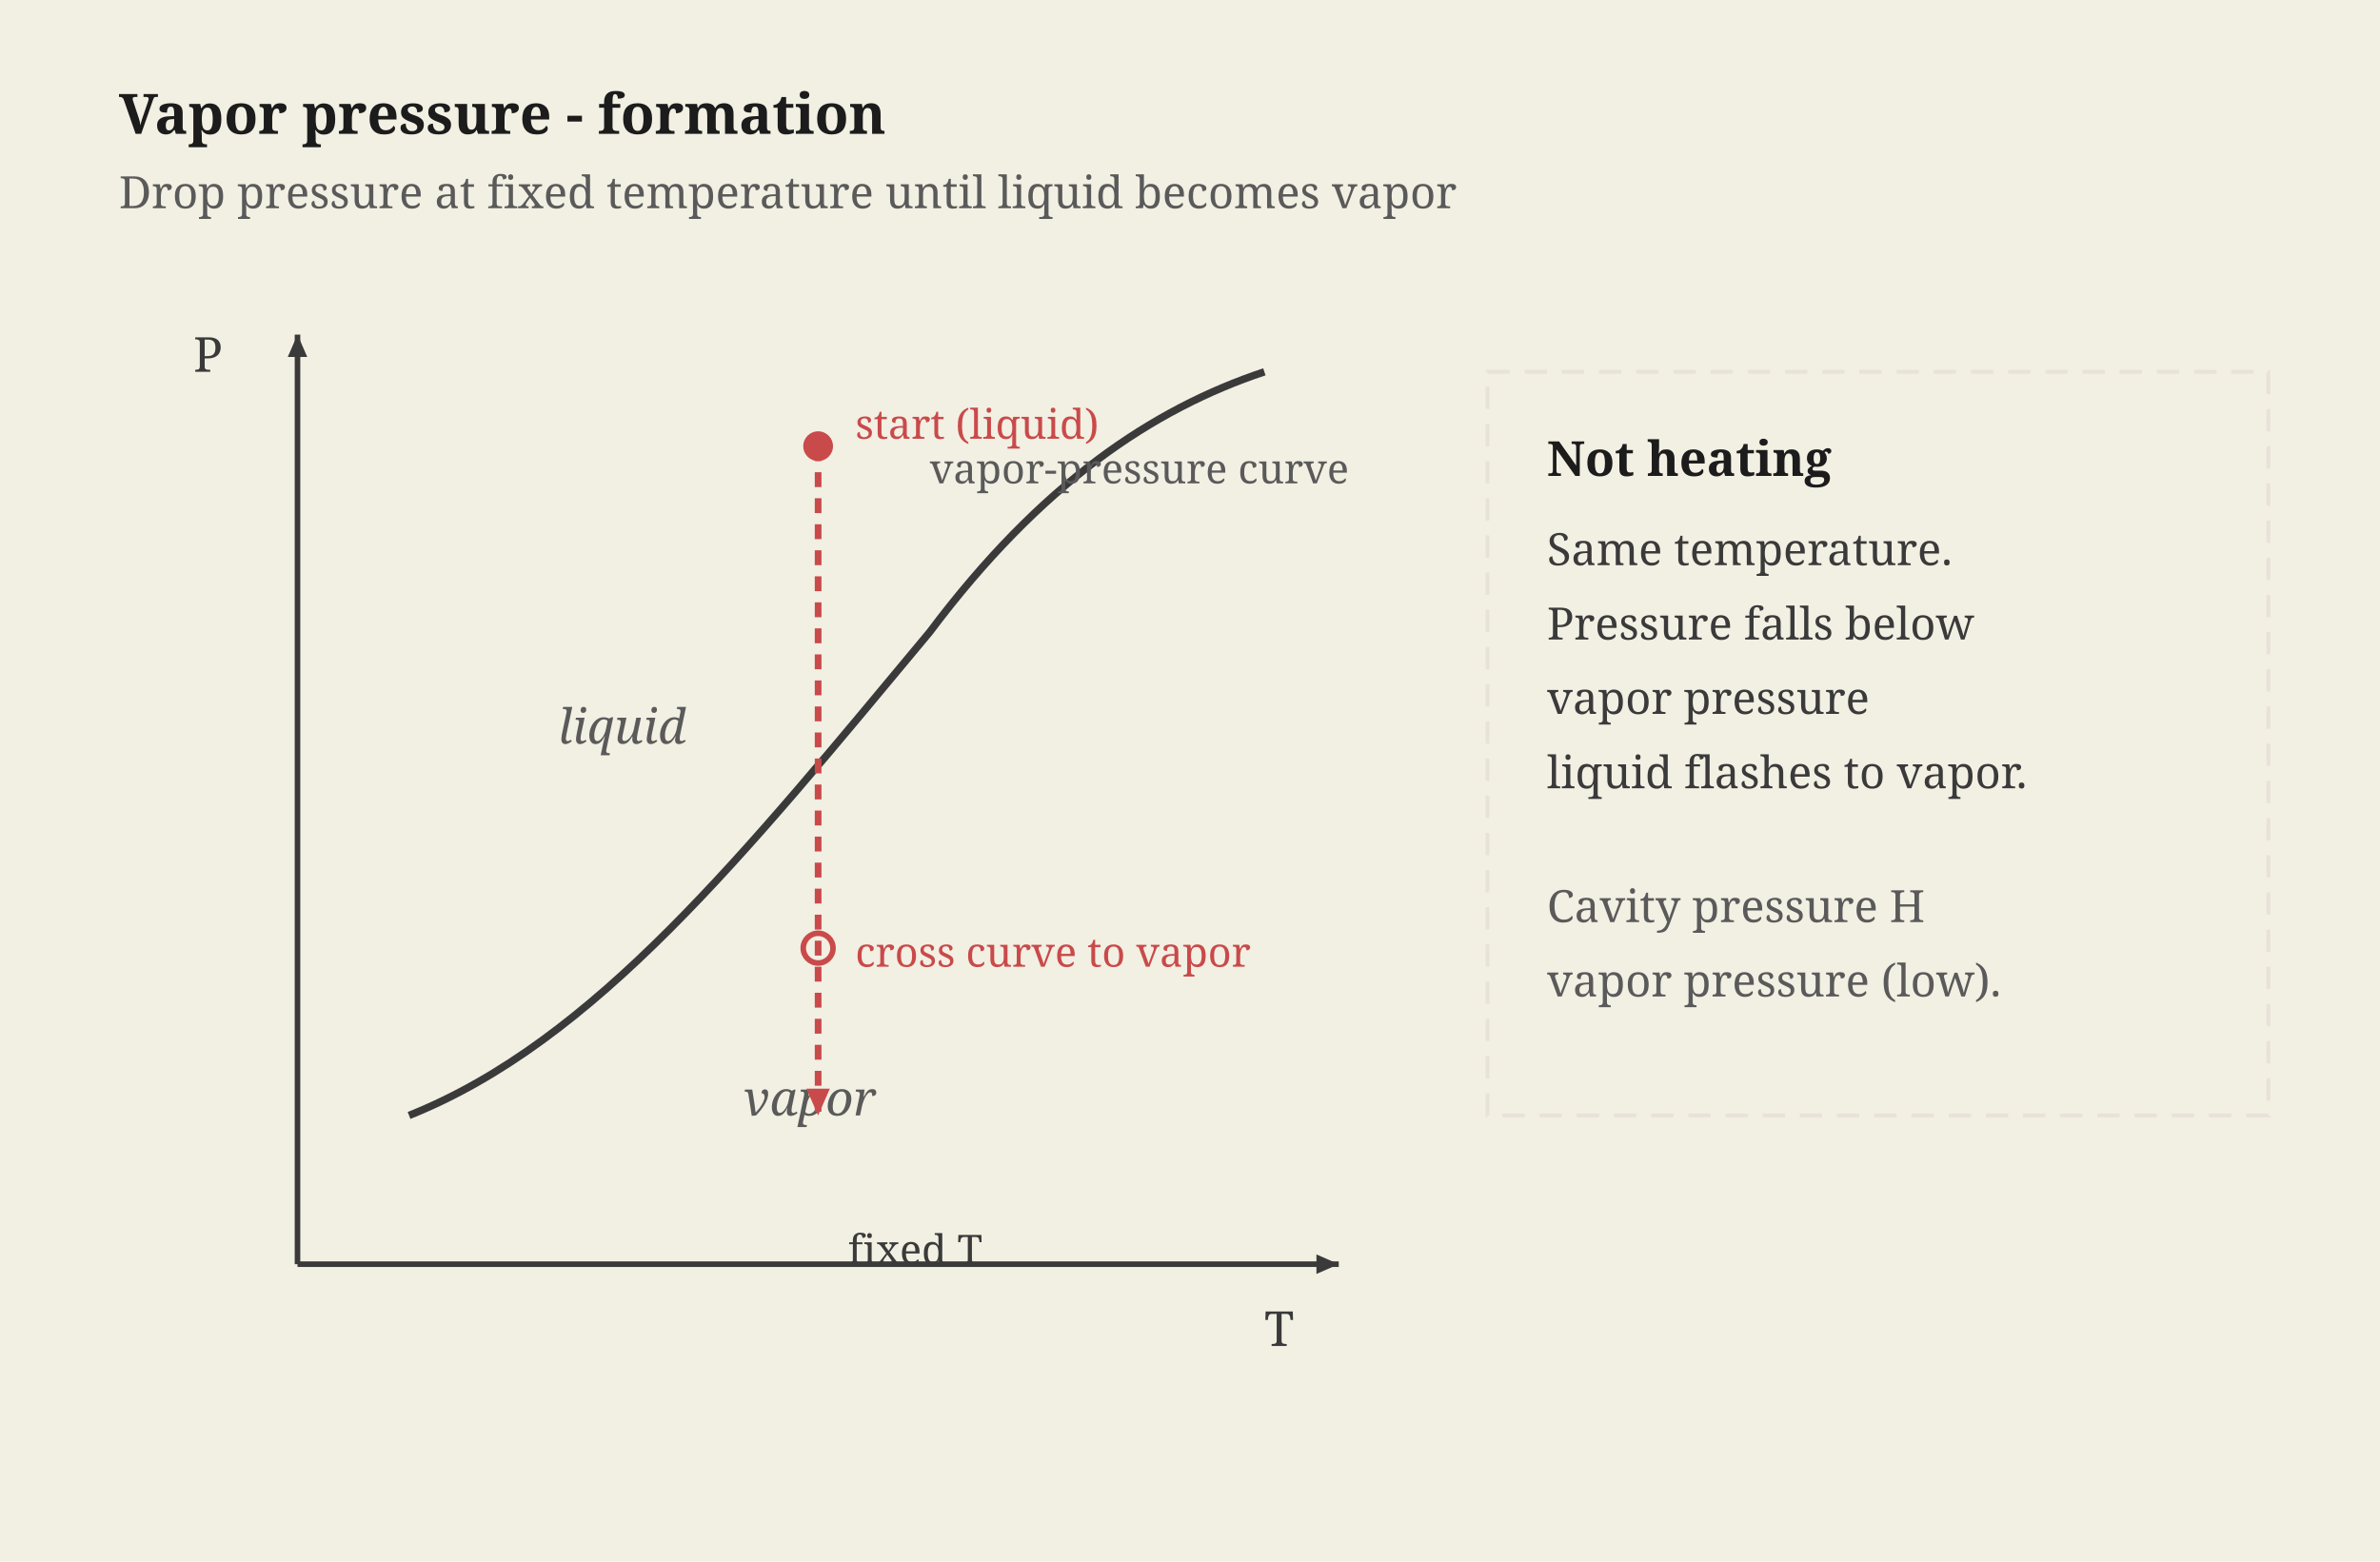
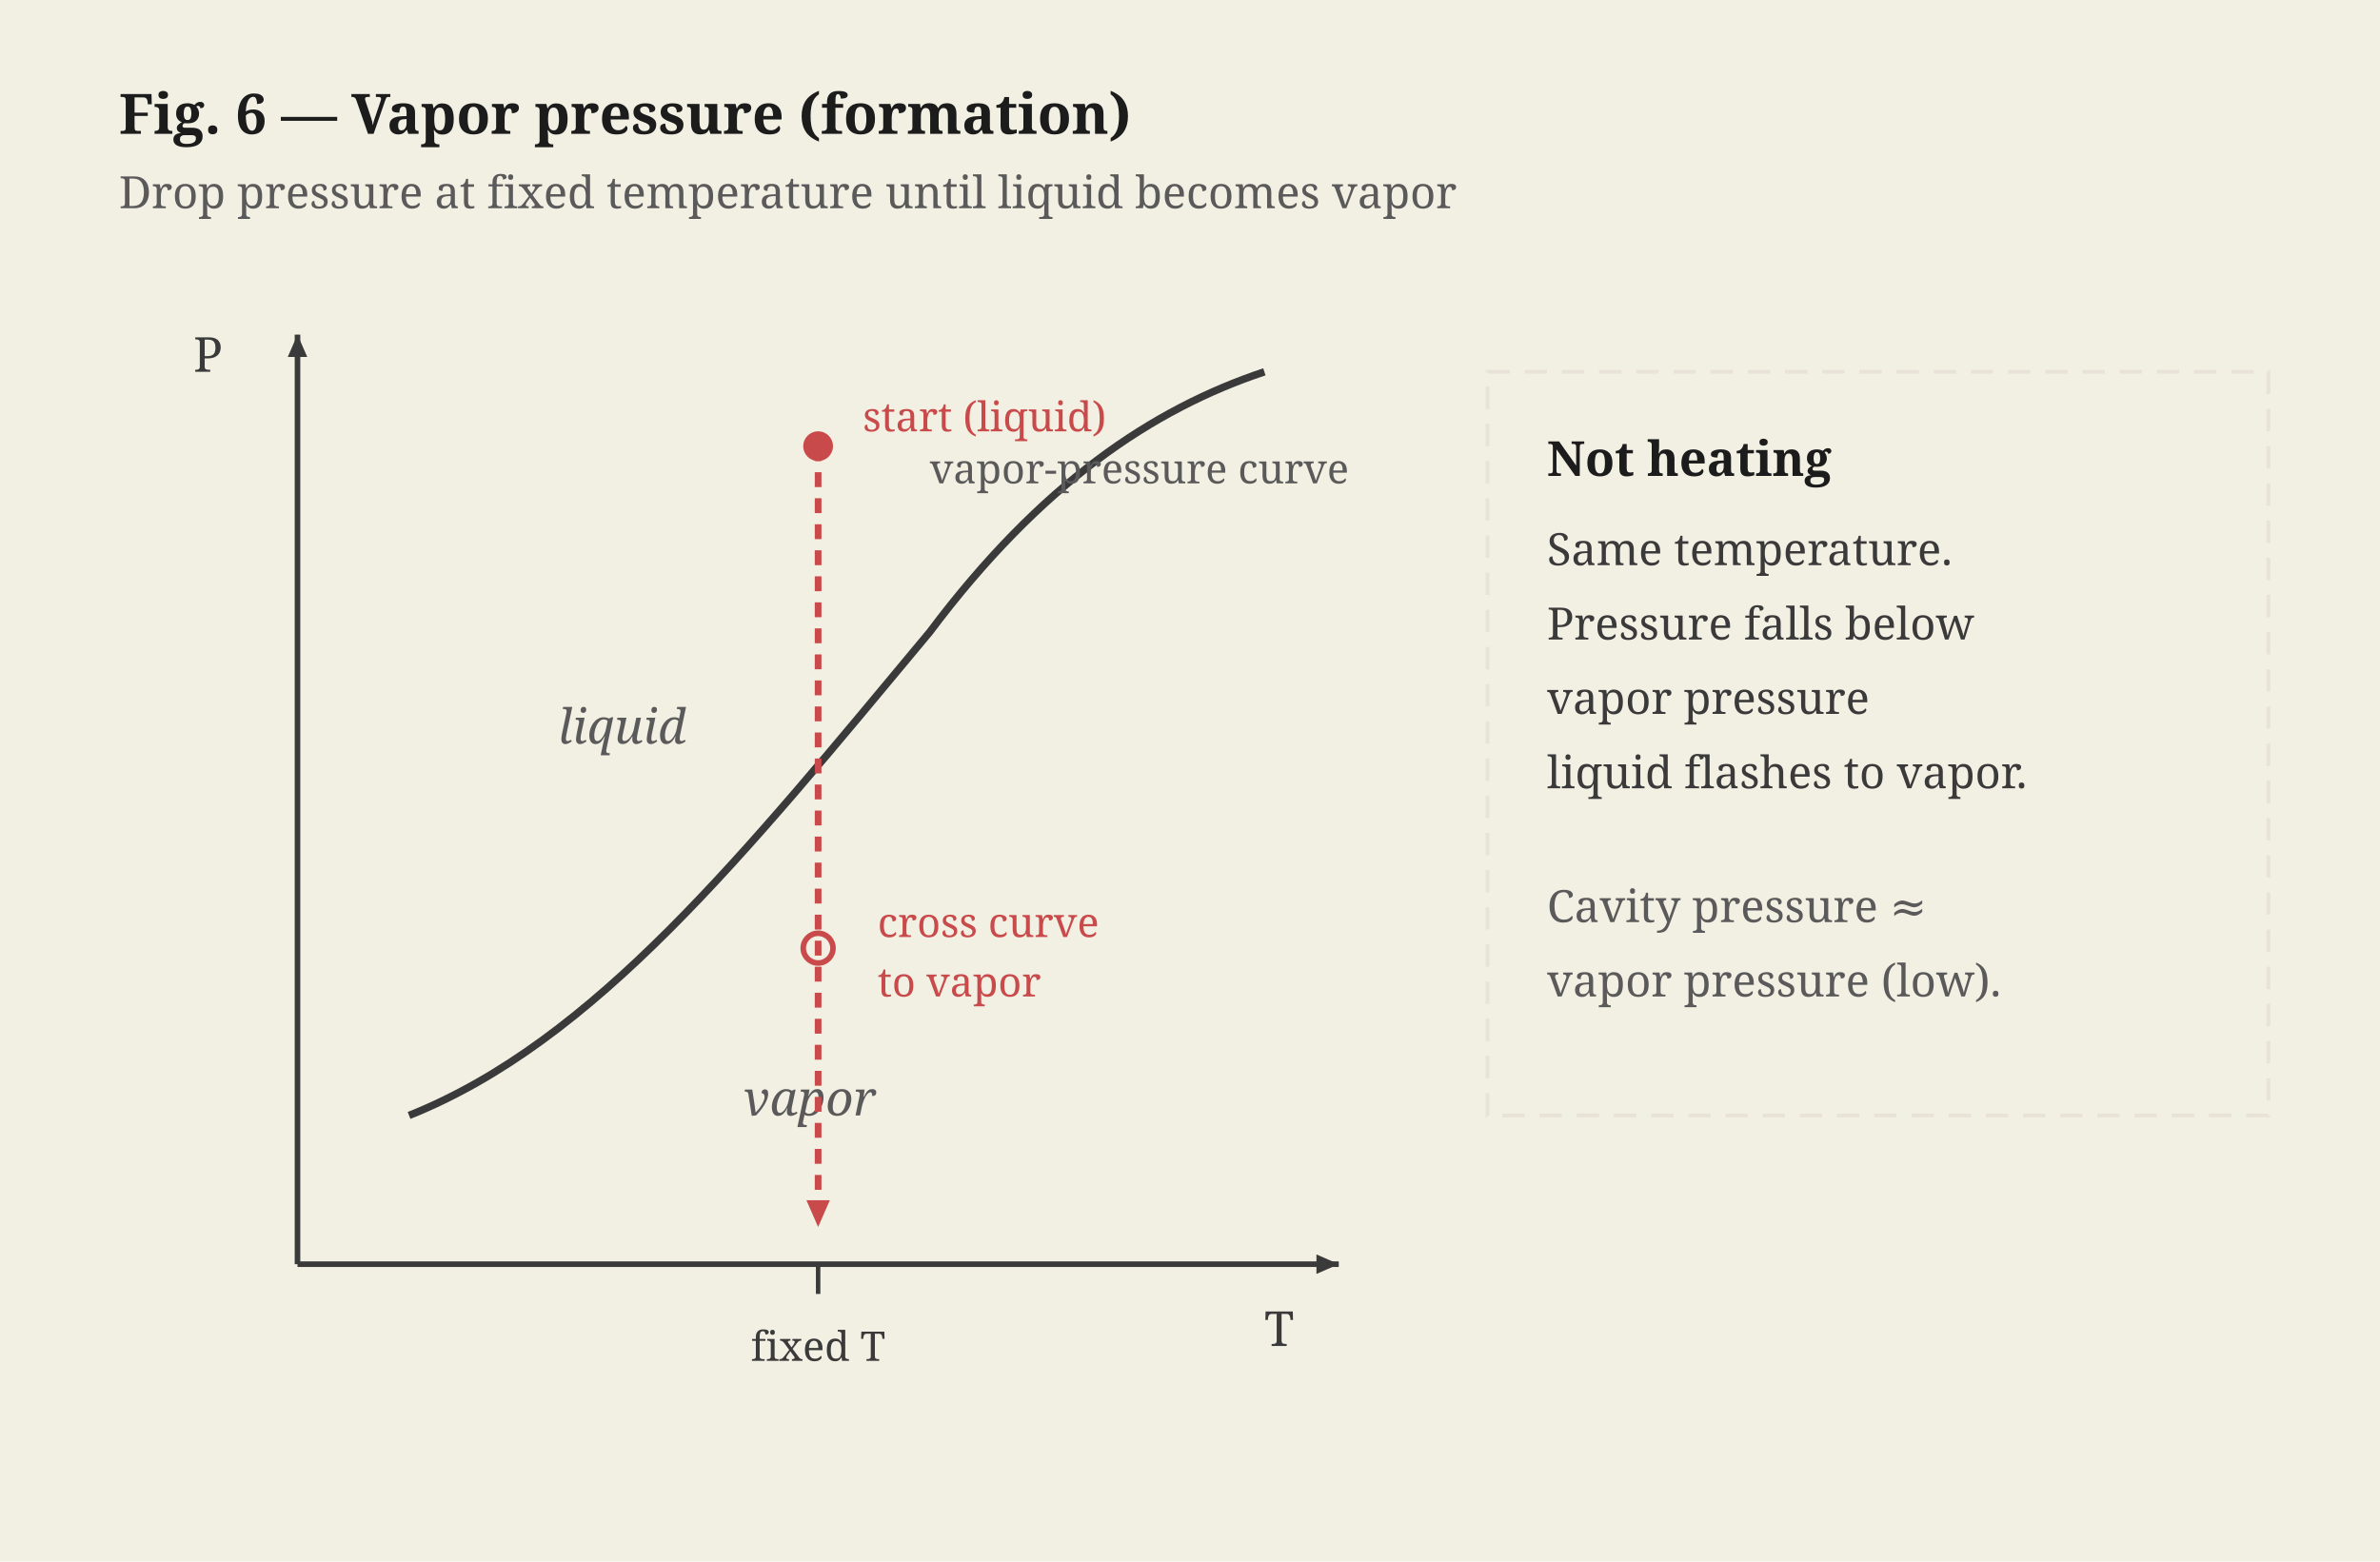
<svg xmlns="http://www.w3.org/2000/svg" viewBox="0 0 640 420" width="100%" height="100%">
  <defs>
    <marker id="arrow-charcoal" viewBox="0 0 10 10" refX="8" refY="5" markerWidth="5" markerHeight="5" orient="auto-start-reverse">
      <path d="M 0 1.5 L 8 5 L 0 8.5 z" fill="#3a3a3a" />
    </marker>
    <marker id="arrow-red" viewBox="0 0 10 10" refX="8" refY="5" markerWidth="5" markerHeight="5" orient="auto-start-reverse">
      <path d="M 0 1.5 L 8 5 L 0 8.5 z" fill="#c94a4a" />
    </marker>
  </defs>
  <rect width="100%" height="100%" fill="#f2efe3" />
-   <text x="32" y="36" font-family="Georgia, serif" font-size="15" font-weight="bold" fill="#1c1c1c">Vapor pressure - formation</text>
+   <text x="32" y="36" font-family="Georgia, serif" font-size="15" font-weight="bold" fill="#1c1c1c">Fig. 6 — Vapor pressure (formation)</text>
  <text x="32" y="56" font-family="Georgia, serif" font-size="12" fill="#5a5a5a">Drop pressure at fixed temperature until liquid becomes vapor</text>
  <line x1="80" y1="340" x2="360" y2="340" stroke="#3a3a3a" stroke-width="1.5" marker-end="url(#arrow-charcoal)" />
  <line x1="80" y1="340" x2="80" y2="90" stroke="#3a3a3a" stroke-width="1.5" marker-end="url(#arrow-charcoal)" />
  <text x="340" y="362" font-family="Georgia, serif" font-size="13" fill="#3a3a3a">T</text>
  <text x="52" y="100" font-family="Georgia, serif" font-size="13" fill="#3a3a3a">P</text>
  <path d="M 110 300 C 160 280, 200 230, 250 170 C 280 130, 310 110, 340 100" fill="none" stroke="#3a3a3a" stroke-width="2" />
  <text x="250" y="130" font-family="Georgia, serif" font-size="11" fill="#5a5a5a">vapor-pressure curve</text>
  <text x="150" y="200" font-family="Georgia, serif" font-size="13" font-style="italic" fill="#5a5a5a">liquid</text>
  <text x="200" y="300" font-family="Georgia, serif" font-size="13" font-style="italic" fill="#5a5a5a">vapor</text>
-   <line x1="220" y1="120" x2="220" y2="300" stroke="#c94a4a" stroke-width="1.8" stroke-dasharray="4,3" marker-end="url(#arrow-red)" />
+   <line x1="220" y1="120" x2="220" y2="330" stroke="#c94a4a" stroke-width="1.8" stroke-dasharray="4,3" marker-end="url(#arrow-red)" />
  <circle cx="220" cy="120" r="4" fill="#c94a4a" />
  <circle cx="220" cy="255" r="4" fill="none" stroke="#c94a4a" stroke-width="1.5" />
-   <text x="230" y="118" font-family="Georgia, serif" font-size="11" fill="#c94a4a">start (liquid)</text>
-   <text x="230" y="260" font-family="Georgia, serif" font-size="11" fill="#c94a4a">cross curve to vapor</text>
-   <text x="228" y="340" font-family="Georgia, serif" font-size="11" fill="#3a3a3a">fixed T</text>
+   <text x="232" y="116" font-family="Georgia, serif" font-size="11" fill="#c94a4a">start (liquid)</text>
+   <text x="236" y="252" font-family="Georgia, serif" font-size="11" fill="#c94a4a">cross curve</text>
+   <text x="236" y="268" font-family="Georgia, serif" font-size="11" fill="#c94a4a">to vapor</text>
+   <line x1="220" y1="340" x2="220" y2="348" stroke="#3a3a3a" stroke-width="1.2" />
+   <text x="220" y="366" font-family="Georgia, serif" font-size="11" fill="#3a3a3a" text-anchor="middle">fixed T</text>
  <rect x="400" y="100" width="210" height="200" fill="none" stroke="#e8e2d8" stroke-width="1" stroke-dasharray="6,4" />
  <text x="416" y="128" font-family="Georgia, serif" font-size="13" font-weight="bold" fill="#1c1c1c">Not heating</text>
  <text x="416" y="152" font-family="Georgia, serif" font-size="12" fill="#3a3a3a">Same temperature.</text>
  <text x="416" y="172" font-family="Georgia, serif" font-size="12" fill="#3a3a3a">Pressure falls below</text>
  <text x="416" y="192" font-family="Georgia, serif" font-size="12" fill="#3a3a3a">vapor pressure</text>
  <text x="416" y="212" font-family="Georgia, serif" font-size="12" fill="#3a3a3a">liquid flashes to vapor.</text>
-   <text x="416" y="248" font-family="Georgia, serif" font-size="12" fill="#5a5a5a">Cavity pressure H</text>
+   <text x="416" y="248" font-family="Georgia, serif" font-size="12" fill="#5a5a5a">Cavity pressure ≈</text>
  <text x="416" y="268" font-family="Georgia, serif" font-size="12" fill="#5a5a5a">vapor pressure (low).</text>
</svg>
